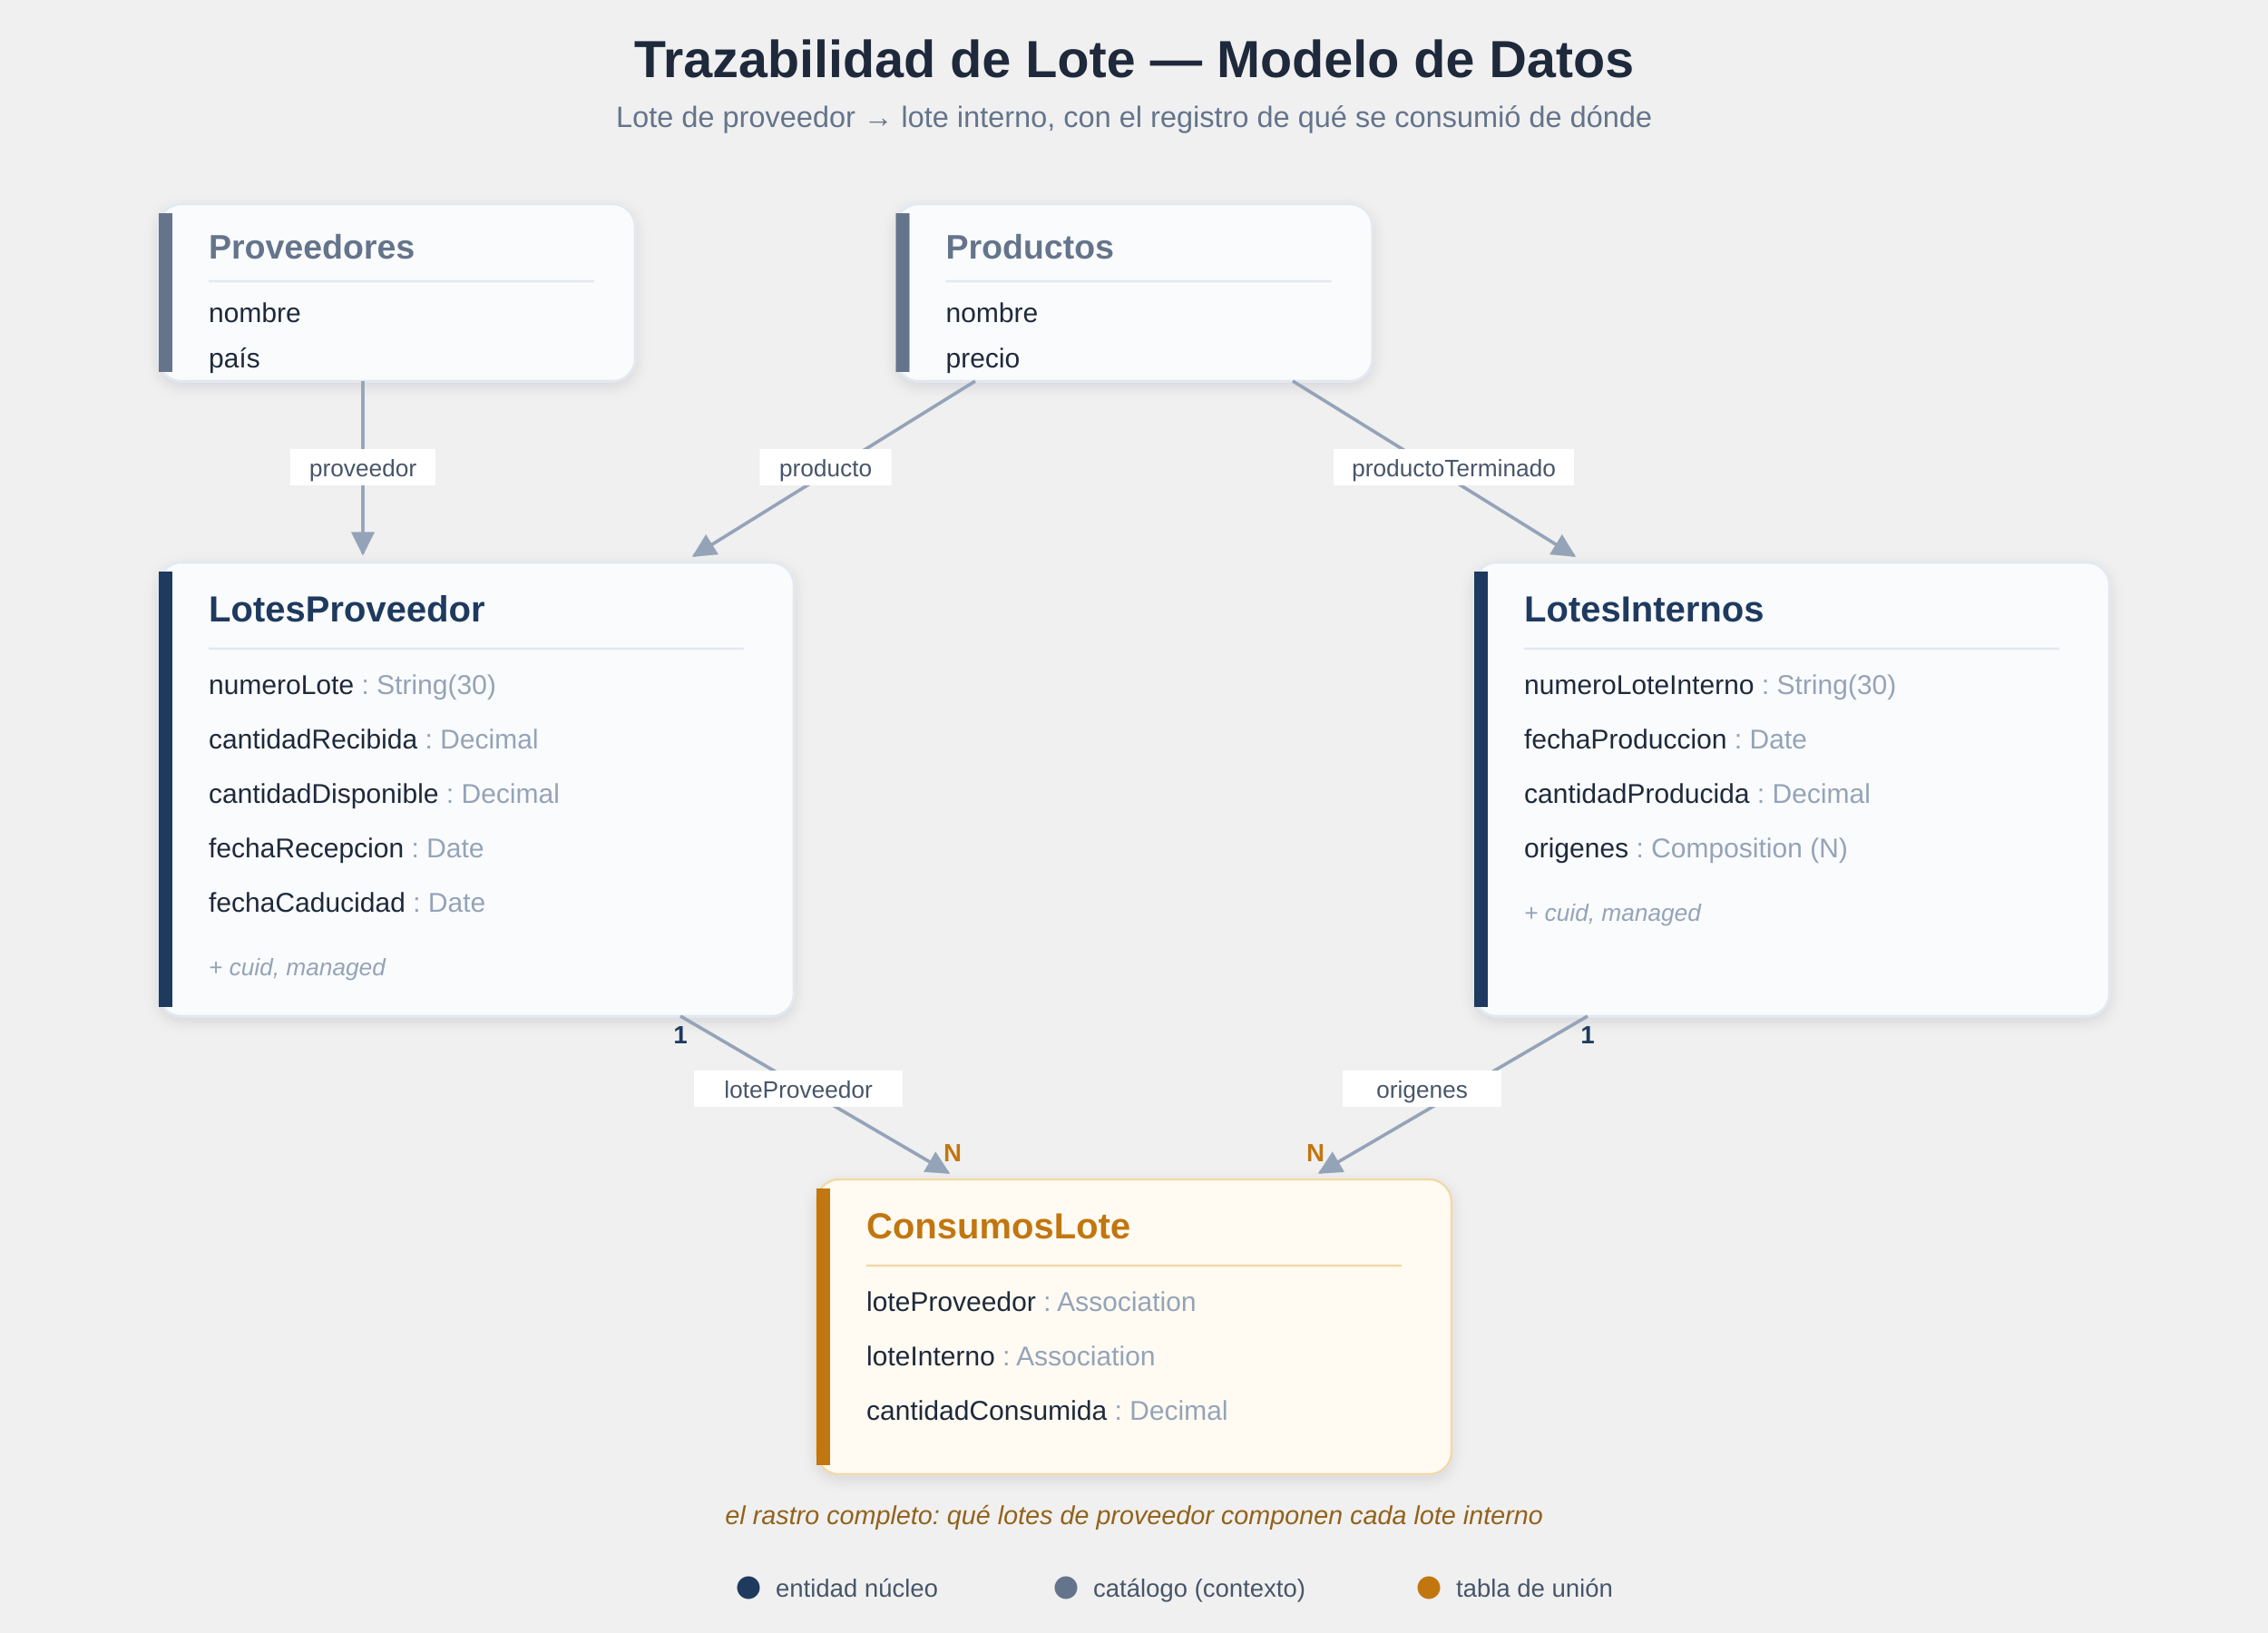
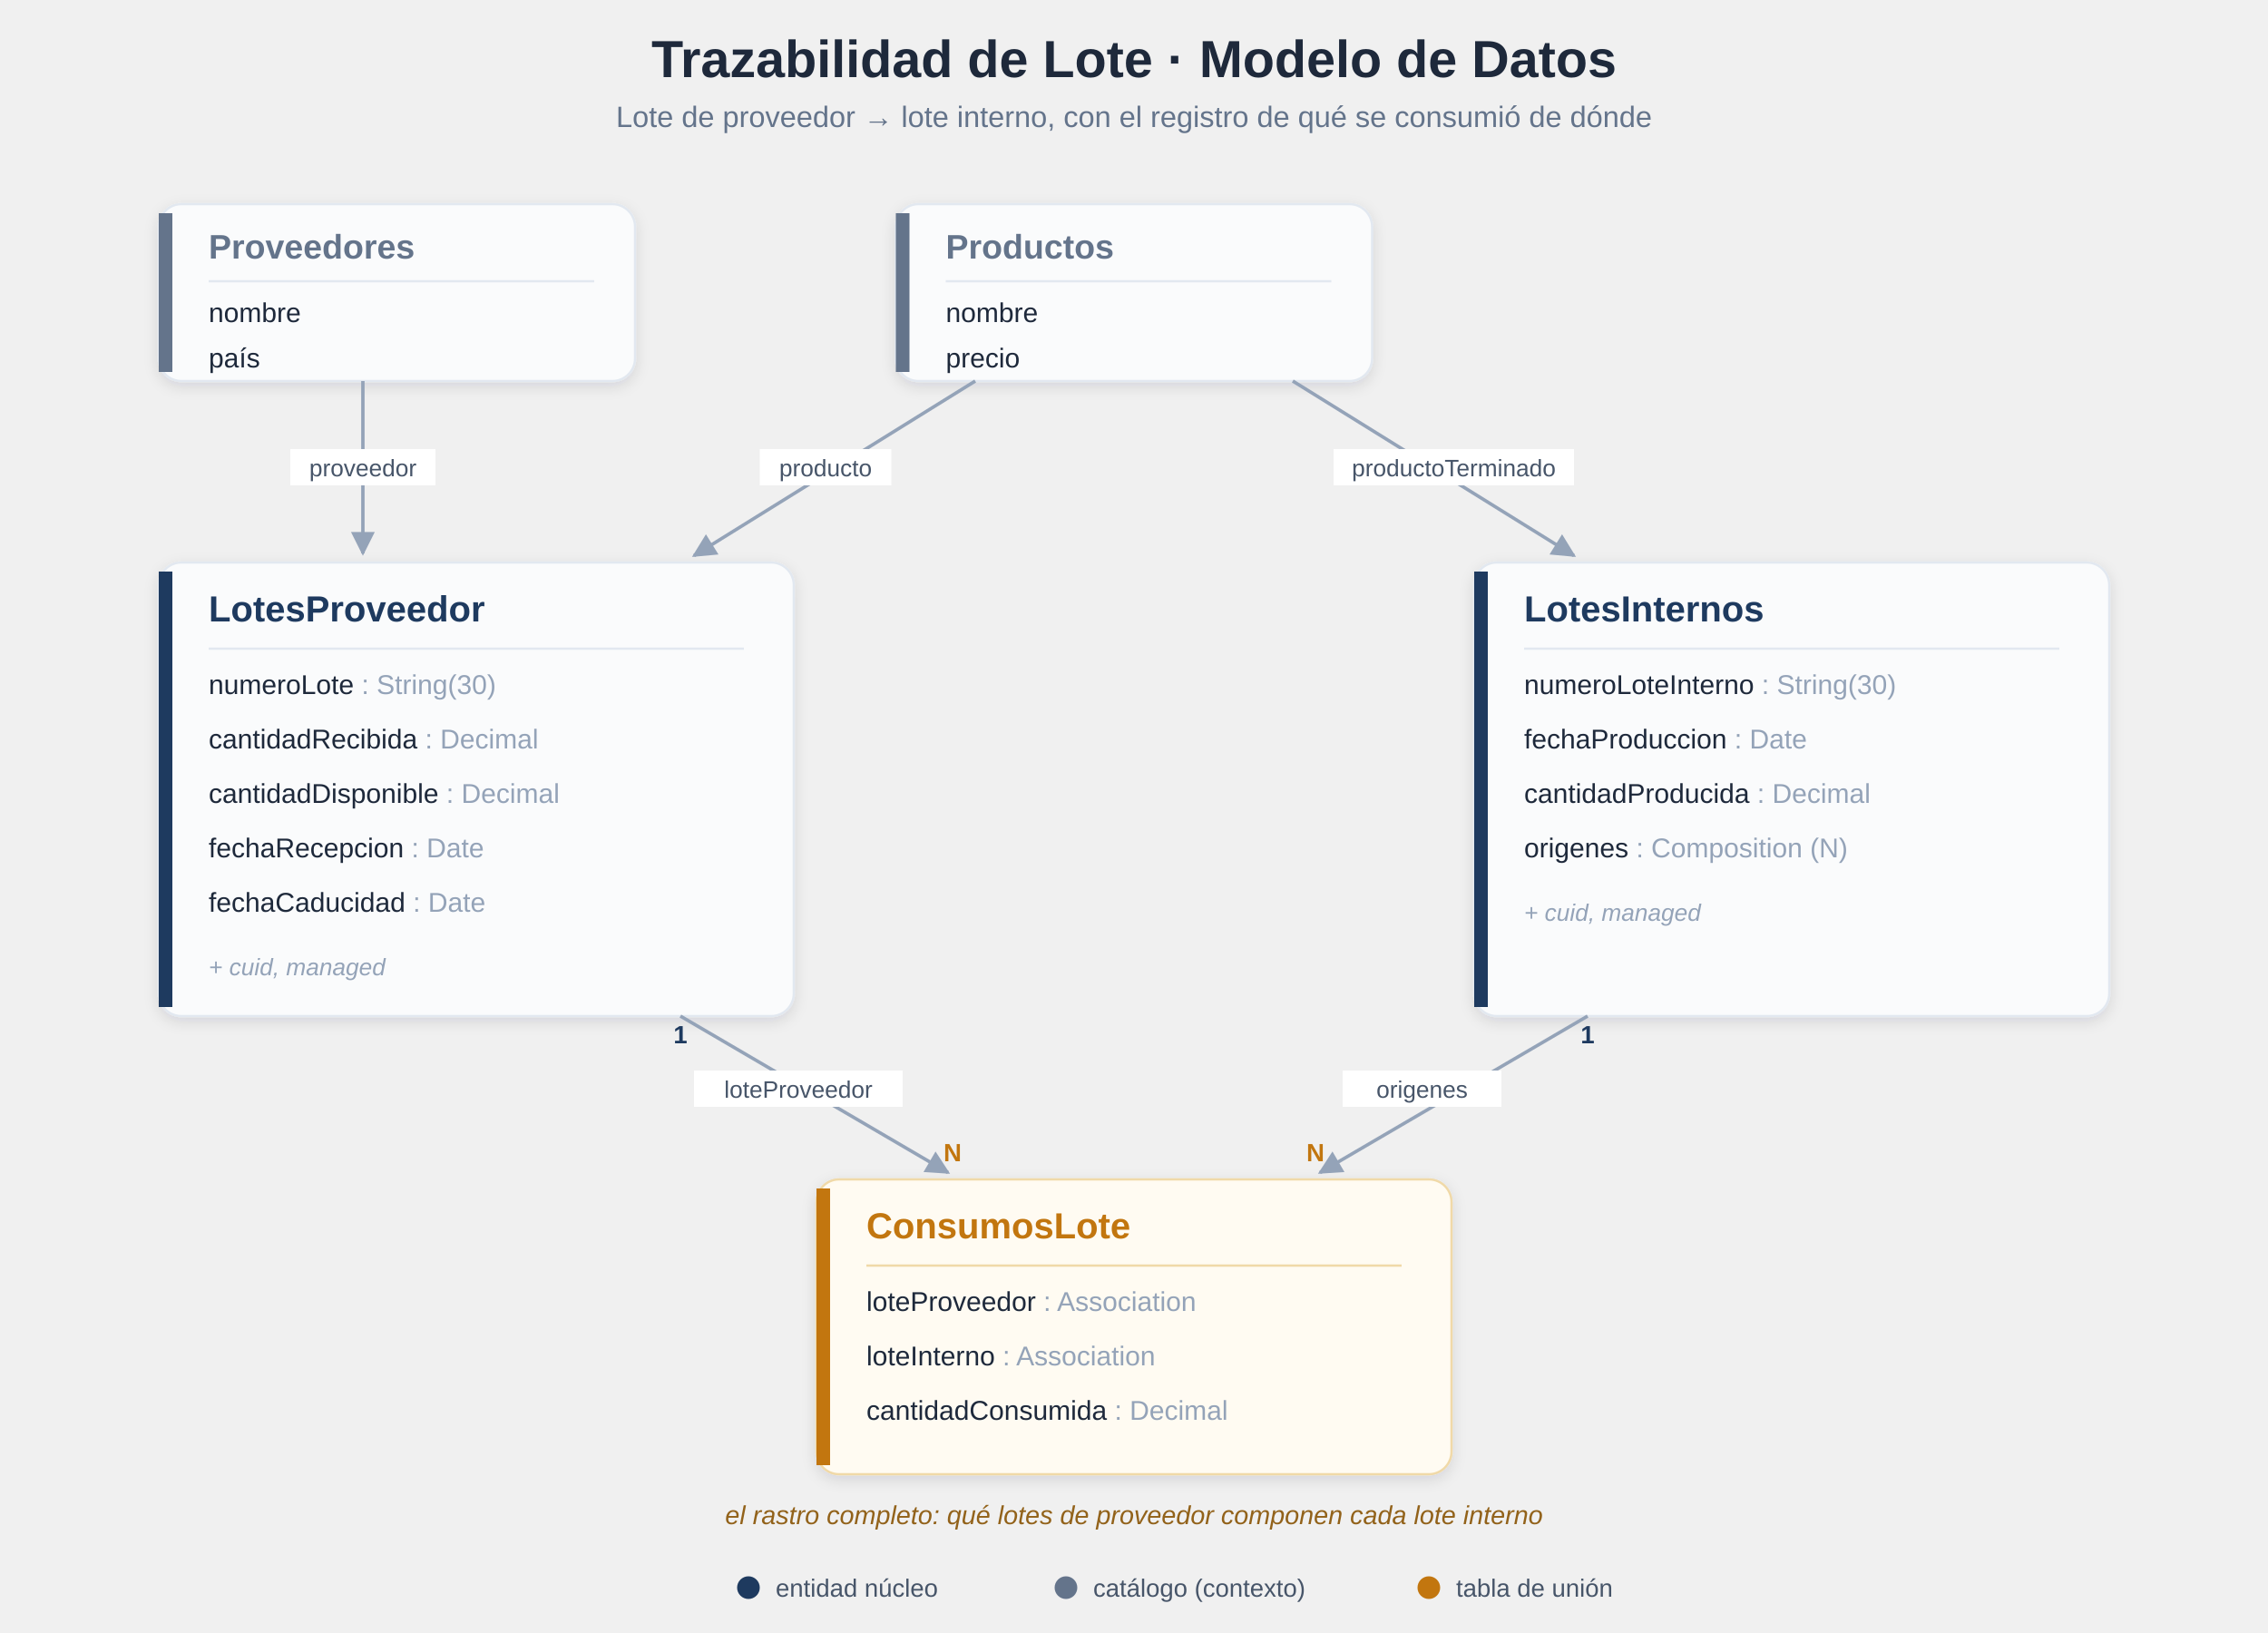
<svg xmlns="http://www.w3.org/2000/svg" width="1000" height="720" viewBox="0 0 1000 720">
  <defs>
    <marker id="arrow" viewBox="0 0 10 10" refX="9" refY="5" markerWidth="7" markerHeight="7" orient="auto-start-reverse">
      <path d="M 0 0 L 10 5 L 0 10 z" fill="#94A3B8" />
    </marker>
    <filter id="softShadow" x="-30%" y="-30%" width="160%" height="160%">
      <feDropShadow dx="0" dy="2" stdDeviation="3" flood-color="#1E293B" flood-opacity="0.12" />
    </filter>
  </defs>
-   <text x="500" y="34" text-anchor="middle" font-family="Arial, Helvetica, sans-serif" font-size="23" font-weight="700" fill="#1E293B">Trazabilidad de Lote — Modelo de Datos</text>
+   <text x="500" y="34" text-anchor="middle" font-family="Arial, Helvetica, sans-serif" font-size="23" font-weight="700" fill="#1E293B">Trazabilidad de Lote · Modelo de Datos</text>
  <text x="500" y="56" text-anchor="middle" font-family="Arial, Helvetica, sans-serif" font-size="13" fill="#64748B">Lote de proveedor → lote interno, con el registro de qué se consumió de dónde</text>
  <g filter="url(#softShadow)">
    <rect x="70" y="90" width="210" height="78" rx="10" fill="#FAFBFC" stroke="#E2E8F0" stroke-width="1" />
  </g>
  <rect x="70" y="94" width="6" height="70" fill="#64748B" />
  <text x="92" y="114" font-family="Arial, Helvetica, sans-serif" font-size="15" font-weight="700" fill="#64748B">Proveedores</text>
  <line x1="92" y1="124" x2="262" y2="124" stroke="#E2E8F0" stroke-width="1" />
  <text x="92" y="142" font-family="Arial, Helvetica, sans-serif" font-size="12" fill="#1E293B">nombre</text>
  <text x="92" y="162" font-family="Arial, Helvetica, sans-serif" font-size="12" fill="#1E293B">país</text>
  <g filter="url(#softShadow)">
    <rect x="395" y="90" width="210" height="78" rx="10" fill="#FAFBFC" stroke="#E2E8F0" stroke-width="1" />
  </g>
  <rect x="395" y="94" width="6" height="70" fill="#64748B" />
  <text x="417" y="114" font-family="Arial, Helvetica, sans-serif" font-size="15" font-weight="700" fill="#64748B">Productos</text>
  <line x1="417" y1="124" x2="587" y2="124" stroke="#E2E8F0" stroke-width="1" />
  <text x="417" y="142" font-family="Arial, Helvetica, sans-serif" font-size="12" fill="#1E293B">nombre</text>
  <text x="417" y="162" font-family="Arial, Helvetica, sans-serif" font-size="12" fill="#1E293B">precio</text>
  <g filter="url(#softShadow)">
    <rect x="70" y="248" width="280" height="200" rx="10" fill="#FAFBFC" stroke="#E2E8F0" stroke-width="1" />
  </g>
  <rect x="70" y="252" width="6" height="192" fill="#1E3A5F" />
  <text x="92" y="274" font-family="Arial, Helvetica, sans-serif" font-size="16" font-weight="700" fill="#1E3A5F">LotesProveedor</text>
  <line x1="92" y1="286" x2="328" y2="286" stroke="#E2E8F0" stroke-width="1" />
  <text x="92" y="306" font-family="Arial, Helvetica, sans-serif" font-size="12" fill="#1E293B">numeroLote <tspan fill="#94A3B8">: String(30)</tspan>
  </text>
  <text x="92" y="330" font-family="Arial, Helvetica, sans-serif" font-size="12" fill="#1E293B">cantidadRecibida <tspan fill="#94A3B8">: Decimal</tspan>
  </text>
  <text x="92" y="354" font-family="Arial, Helvetica, sans-serif" font-size="12" fill="#1E293B">cantidadDisponible <tspan fill="#94A3B8">: Decimal</tspan>
  </text>
  <text x="92" y="378" font-family="Arial, Helvetica, sans-serif" font-size="12" fill="#1E293B">fechaRecepcion <tspan fill="#94A3B8">: Date</tspan>
  </text>
  <text x="92" y="402" font-family="Arial, Helvetica, sans-serif" font-size="12" fill="#1E293B">fechaCaducidad <tspan fill="#94A3B8">: Date</tspan>
  </text>
  <text x="92" y="430" font-family="Arial, Helvetica, sans-serif" font-size="10.5" font-style="italic" fill="#94A3B8">+ cuid, managed</text>
  <g filter="url(#softShadow)">
    <rect x="650" y="248" width="280" height="200" rx="10" fill="#FAFBFC" stroke="#E2E8F0" stroke-width="1" />
  </g>
  <rect x="650" y="252" width="6" height="192" fill="#1E3A5F" />
  <text x="672" y="274" font-family="Arial, Helvetica, sans-serif" font-size="16" font-weight="700" fill="#1E3A5F">LotesInternos</text>
  <line x1="672" y1="286" x2="908" y2="286" stroke="#E2E8F0" stroke-width="1" />
  <text x="672" y="306" font-family="Arial, Helvetica, sans-serif" font-size="12" fill="#1E293B">numeroLoteInterno <tspan fill="#94A3B8">: String(30)</tspan>
  </text>
  <text x="672" y="330" font-family="Arial, Helvetica, sans-serif" font-size="12" fill="#1E293B">fechaProduccion <tspan fill="#94A3B8">: Date</tspan>
  </text>
  <text x="672" y="354" font-family="Arial, Helvetica, sans-serif" font-size="12" fill="#1E293B">cantidadProducida <tspan fill="#94A3B8">: Decimal</tspan>
  </text>
  <text x="672" y="378" font-family="Arial, Helvetica, sans-serif" font-size="12" fill="#1E293B">origenes <tspan fill="#94A3B8">: Composition (N)</tspan>
  </text>
  <text x="672" y="406" font-family="Arial, Helvetica, sans-serif" font-size="10.5" font-style="italic" fill="#94A3B8">+ cuid, managed</text>
  <g filter="url(#softShadow)">
    <rect x="360" y="520" width="280" height="130" rx="10" fill="#FFFBF2" stroke="#F0D9A8" stroke-width="1" />
  </g>
  <rect x="360" y="524" width="6" height="122" fill="#C2760F" />
  <text x="382" y="546" font-family="Arial, Helvetica, sans-serif" font-size="16" font-weight="700" fill="#C2760F">ConsumosLote</text>
  <line x1="382" y1="558" x2="618" y2="558" stroke="#F0D9A8" stroke-width="1" />
  <text x="382" y="578" font-family="Arial, Helvetica, sans-serif" font-size="12" fill="#1E293B">loteProveedor <tspan fill="#94A3B8">: Association</tspan>
  </text>
  <text x="382" y="602" font-family="Arial, Helvetica, sans-serif" font-size="12" fill="#1E293B">loteInterno <tspan fill="#94A3B8">: Association</tspan>
  </text>
  <text x="382" y="626" font-family="Arial, Helvetica, sans-serif" font-size="12" fill="#1E293B">cantidadConsumida <tspan fill="#94A3B8">: Decimal</tspan>
  </text>
  <line x1="160" y1="168" x2="160" y2="244" stroke="#94A3B8" stroke-width="1.5" marker-end="url(#arrow)" />
  <rect x="128" y="198" width="64" height="16" fill="#FFFFFF" />
  <text x="160" y="210" text-anchor="middle" font-family="Arial, Helvetica, sans-serif" font-size="10.5" fill="#475569">proveedor</text>
  <line x1="430" y1="168" x2="306" y2="245" stroke="#94A3B8" stroke-width="1.5" marker-end="url(#arrow)" />
  <rect x="335" y="198" width="58" height="16" fill="#FFFFFF" />
  <text x="364" y="210" text-anchor="middle" font-family="Arial, Helvetica, sans-serif" font-size="10.5" fill="#475569">producto</text>
  <line x1="570" y1="168" x2="694" y2="245" stroke="#94A3B8" stroke-width="1.5" marker-end="url(#arrow)" />
  <rect x="588" y="198" width="106" height="16" fill="#FFFFFF" />
  <text x="641" y="210" text-anchor="middle" font-family="Arial, Helvetica, sans-serif" font-size="10.5" fill="#475569">productoTerminado</text>
  <line x1="300" y1="448" x2="418" y2="517" stroke="#94A3B8" stroke-width="1.5" marker-end="url(#arrow)" />
  <rect x="306" y="472" width="92" height="16" fill="#FFFFFF" />
  <text x="352" y="484" text-anchor="middle" font-family="Arial, Helvetica, sans-serif" font-size="10.5" fill="#475569">loteProveedor</text>
  <text x="300" y="460" text-anchor="middle" font-family="Arial, Helvetica, sans-serif" font-size="11" font-weight="700" fill="#1E3A5F">1</text>
  <text x="420" y="512" text-anchor="middle" font-family="Arial, Helvetica, sans-serif" font-size="11" font-weight="700" fill="#C2760F">N</text>
  <line x1="700" y1="448" x2="582" y2="517" stroke="#94A3B8" stroke-width="1.5" marker-end="url(#arrow)" />
  <rect x="592" y="472" width="70" height="16" fill="#FFFFFF" />
  <text x="627" y="484" text-anchor="middle" font-family="Arial, Helvetica, sans-serif" font-size="10.5" fill="#475569">origenes</text>
  <text x="700" y="460" text-anchor="middle" font-family="Arial, Helvetica, sans-serif" font-size="11" font-weight="700" fill="#1E3A5F">1</text>
  <text x="580" y="512" text-anchor="middle" font-family="Arial, Helvetica, sans-serif" font-size="11" font-weight="700" fill="#C2760F">N</text>
  <text x="500" y="672" text-anchor="middle" font-family="Arial, Helvetica, sans-serif" font-size="11.5" font-style="italic" fill="#92621A">el rastro completo: qué lotes de proveedor componen cada lote interno</text>
  <circle cx="330" cy="700" r="5" fill="#1E3A5F" />
  <text x="342" y="704" font-family="Arial, Helvetica, sans-serif" font-size="11" fill="#475569">entidad núcleo</text>
  <circle cx="470" cy="700" r="5" fill="#64748B" />
  <text x="482" y="704" font-family="Arial, Helvetica, sans-serif" font-size="11" fill="#475569">catálogo (contexto)</text>
  <circle cx="630" cy="700" r="5" fill="#C2760F" />
  <text x="642" y="704" font-family="Arial, Helvetica, sans-serif" font-size="11" fill="#475569">tabla de unión</text>
</svg>
